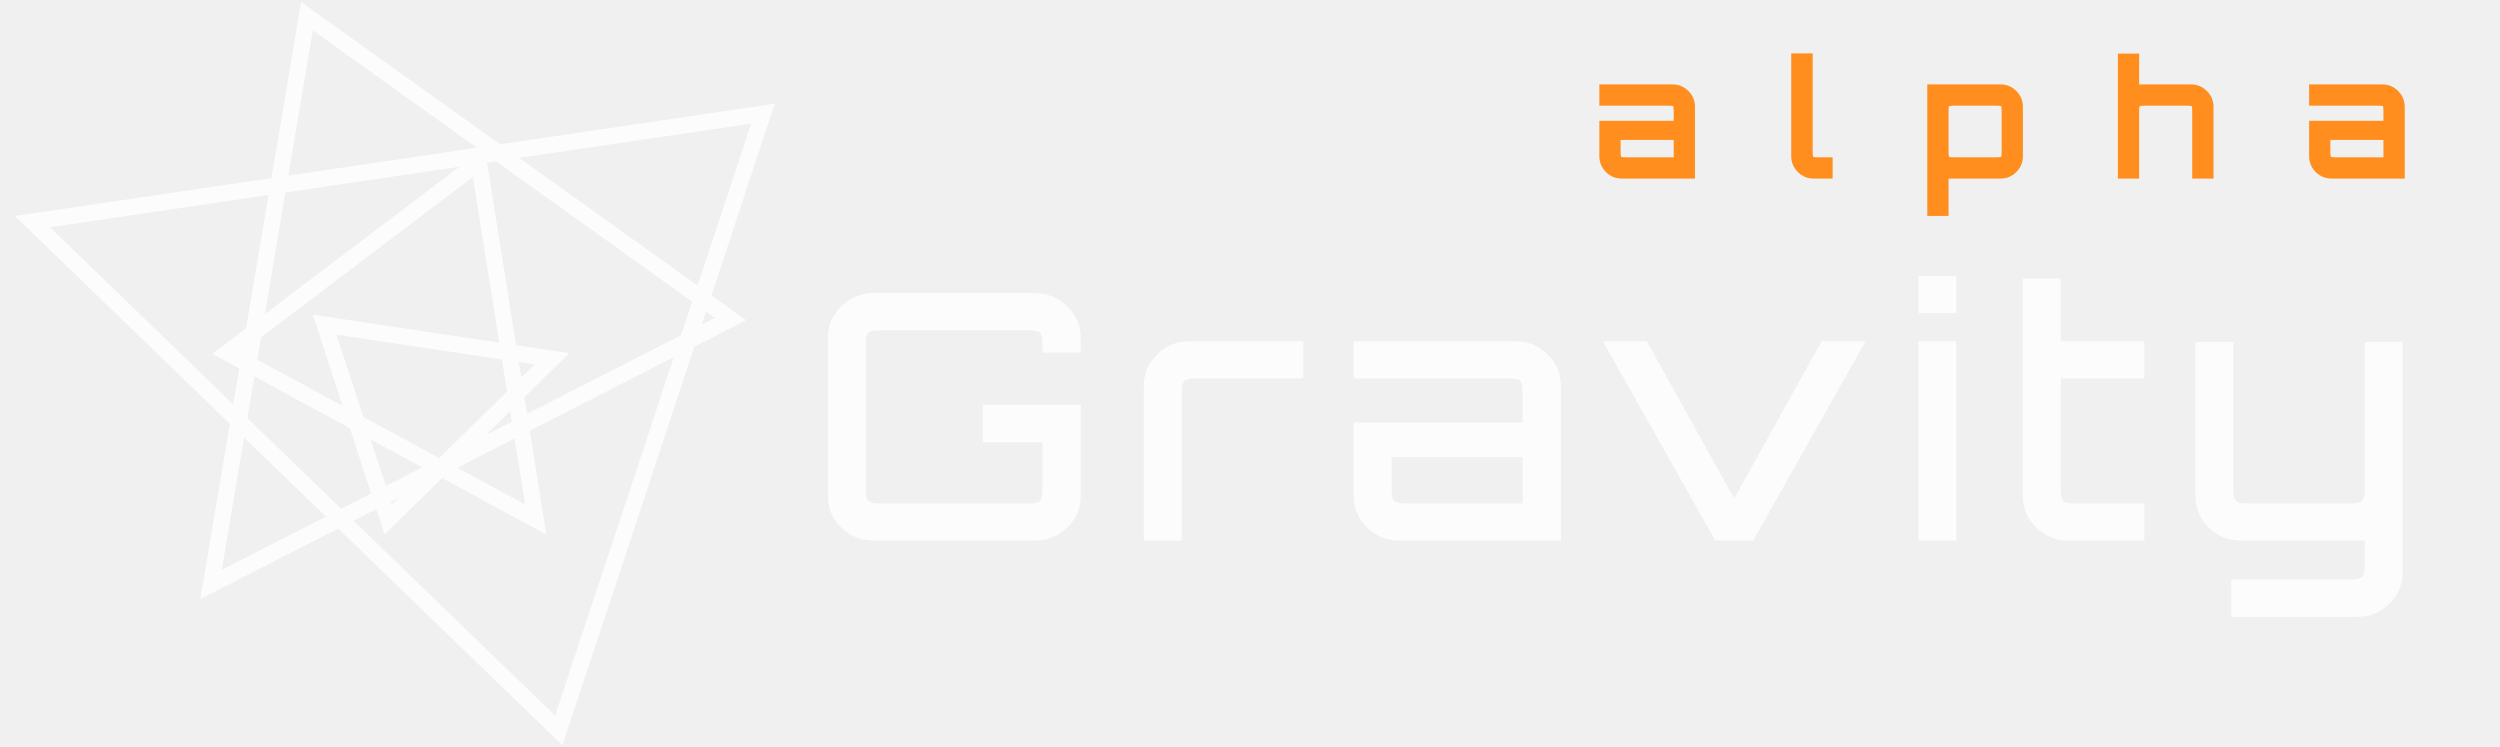
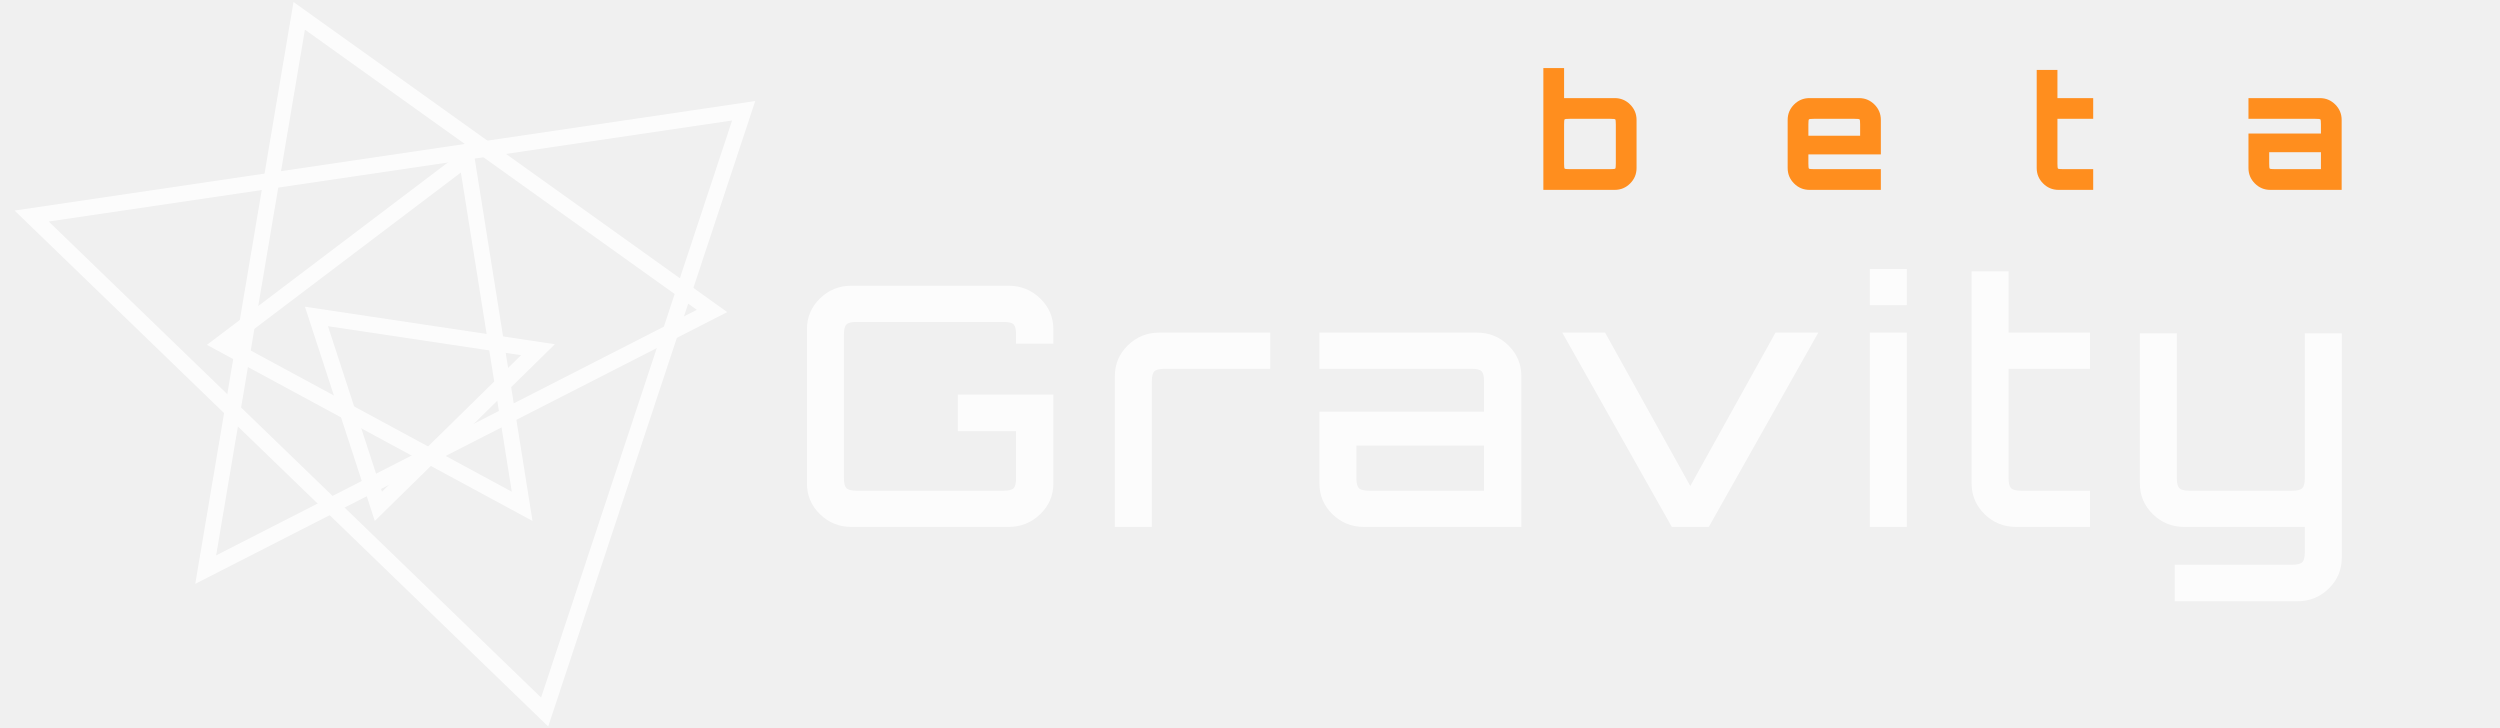
- <svg xmlns="http://www.w3.org/2000/svg" width="154px" height="46px" viewBox="0 0 154 46" version="1.1">
+ <svg xmlns="http://www.w3.org/2000/svg" width="158px" height="46px" viewBox="0 0 158 46" version="1.1">
  <g id="Page-1" stroke="none" stroke-width="1" fill="none" fill-rule="evenodd">
-     <g id="SuSy_Gravity_Main_Desktop" transform="translate(-59, -201)">
-       <g id="gravity_alpha" transform="translate(61, 202)">
+     <g id="SuSy_Gravity_Faucet" transform="translate(-48, -36)">
+       <g id="Group-5" transform="translate(50, 37)">
        <g id="Logo_Gravity_-Copy-3" opacity="0.823">
          <polygon id="Path" stroke="#FFFFFF" points="0 12.653 45 6 32.422 44" />
          <polygon id="Path" stroke="#FFFFFF" points="11 35 43 18.653 16.91 0" />
          <polygon id="Path" stroke="#FFFFFF" points="31 31 27.491 9 12 20.725" />
          <polygon id="Path" stroke="#FFFFFF" points="32 21.101 18 19 21.913 31" />
          <path d="M61.739,32.3 C62.518,32.3 63.185,32.032 63.74,31.496 C64.295,30.96 64.572,30.31 64.572,29.548 L64.572,23.939 L58.538,23.939 L58.538,26.246 L62.215,26.246 L62.215,29.231 C62.215,29.541 62.164,29.749 62.064,29.855 C61.963,29.961 61.746,30.014 61.415,30.014 L52.136,30.014 C51.819,30.014 51.606,29.961 51.498,29.855 C51.39,29.749 51.336,29.541 51.336,29.231 L51.336,20.128 C51.336,19.818 51.39,19.609 51.498,19.504 C51.606,19.398 51.819,19.345 52.136,19.345 L61.415,19.345 C61.746,19.345 61.963,19.398 62.064,19.504 C62.164,19.609 62.215,19.818 62.215,20.128 L62.215,20.721 L64.572,20.721 L64.572,19.811 C64.572,19.048 64.295,18.399 63.74,17.863 C63.185,17.327 62.518,17.058 61.739,17.058 L51.812,17.058 C51.033,17.058 50.37,17.327 49.822,17.863 C49.274,18.399 49,19.048 49,19.811 L49,29.548 C49,30.31 49.274,30.96 49.822,31.496 C50.37,32.032 51.033,32.3 51.812,32.3 L61.739,32.3 Z M70.795,32.3 L70.795,23.092 C70.795,22.781 70.849,22.573 70.957,22.467 C71.065,22.361 71.278,22.308 71.595,22.308 L78.278,22.308 L78.278,20.022 L71.27,20.022 C70.492,20.022 69.829,20.29 69.281,20.827 C68.733,21.363 68.459,22.012 68.459,22.774 L68.459,32.3 L70.795,32.3 Z M94.149,32.3 L94.149,22.774 C94.149,22.012 93.875,21.363 93.327,20.827 C92.779,20.29 92.116,20.022 91.337,20.022 L81.388,20.022 L81.388,22.308 L91.013,22.308 C91.33,22.308 91.539,22.361 91.64,22.467 C91.741,22.573 91.791,22.781 91.791,23.092 L91.791,25.018 L81.388,25.018 L81.388,29.548 C81.388,30.31 81.662,30.96 82.21,31.496 C82.758,32.032 83.421,32.3 84.2,32.3 L94.149,32.3 Z M91.791,30.014 L84.524,30.014 C84.207,30.014 83.994,29.961 83.886,29.855 C83.778,29.749 83.724,29.541 83.724,29.231 L83.724,27.156 L91.791,27.156 L91.791,30.014 Z M105.995,32.3 L112.915,20.022 L110.212,20.022 L104.826,29.718 L99.441,20.022 L96.737,20.022 L103.659,32.3 L105.995,32.3 Z M118.51,18.286 L118.51,16 L116.175,16 L116.175,18.286 L118.51,18.286 Z M118.51,32.3 L118.51,20.022 L116.175,20.022 L116.175,32.3 L118.51,32.3 Z M130.089,32.3 L130.089,30.014 L125.742,30.014 C125.425,30.014 125.212,29.961 125.104,29.855 C124.996,29.749 124.941,29.541 124.941,29.231 L124.941,22.308 L130.089,22.308 L130.089,20.022 L124.941,20.022 L124.941,16.148 L122.606,16.148 L122.606,29.548 C122.606,30.31 122.88,30.96 123.427,31.496 C123.975,32.032 124.639,32.3 125.418,32.3 L130.089,32.3 Z M143.188,37 C143.967,37 144.63,36.732 145.178,36.196 C145.726,35.659 146,35.01 146,34.248 L146,20.065 L143.664,20.065 L143.664,29.231 C143.664,29.541 143.61,29.749 143.502,29.855 C143.394,29.961 143.181,30.014 142.864,30.014 L136.375,30.014 C136.058,30.014 135.846,29.961 135.737,29.855 C135.629,29.749 135.575,29.541 135.575,29.231 L135.575,20.065 L133.24,20.065 L133.24,29.548 C133.24,30.31 133.513,30.96 134.061,31.496 C134.609,32.032 135.272,32.3 136.051,32.3 L143.664,32.3 L143.664,33.909 C143.664,34.22 143.61,34.428 143.502,34.534 C143.394,34.64 143.181,34.693 142.864,34.693 L135.446,34.693 L135.446,37 L143.188,37 Z" id="Shape" fill="#FFFFFF" fill-rule="nonzero" />
        </g>
-         <path d="M102.41,10 L102.41,5.58 C102.41,5.2 102.275,4.875 102.005,4.605 C101.735,4.335 101.41,4.2 101.03,4.2 L101.03,4.2 L96.52,4.2 L96.52,5.51 L100.75,5.51 C100.937,5.51 101.042,5.522 101.065,5.545 C101.088,5.568 101.1,5.673 101.1,5.86 L101.1,5.86 L101.1,6.44 L96.52,6.44 L96.52,8.62 C96.52,9 96.655,9.325 96.925,9.595 C97.195,9.865 97.52,10 97.9,10 L97.9,10 L102.41,10 Z M101.1,8.69 L98.18,8.69 C97.993,8.69 97.888,8.678 97.865,8.655 C97.842,8.632 97.83,8.527 97.83,8.34 L97.83,8.34 L97.83,7.62 L101.1,7.62 L101.1,8.69 Z M110.89,10 L110.89,8.69 L110,8.69 C109.82,8.69 109.718,8.678 109.695,8.655 C109.672,8.632 109.66,8.527 109.66,8.34 L109.66,8.34 L109.66,2.29 L108.34,2.29 L108.34,8.62 C108.34,9 108.475,9.325 108.745,9.595 C109.015,9.865 109.34,10 109.72,10 L109.72,10 L110.89,10 Z M118.031,12.3 L118.031,10 L121.231,10 C121.611,10 121.936,9.865 122.206,9.595 C122.476,9.325 122.611,9 122.611,8.62 L122.611,8.62 L122.611,5.58 C122.611,5.2 122.476,4.875 122.206,4.605 C121.936,4.335 121.611,4.2 121.231,4.2 L121.231,4.2 L116.721,4.2 L116.721,12.3 L118.031,12.3 Z M120.951,8.69 L118.381,8.69 C118.195,8.69 118.09,8.678 118.066,8.655 C118.043,8.632 118.031,8.527 118.031,8.34 L118.031,8.34 L118.031,5.86 C118.031,5.673 118.043,5.568 118.066,5.545 C118.09,5.522 118.195,5.51 118.381,5.51 L118.381,5.51 L120.951,5.51 C121.138,5.51 121.243,5.522 121.266,5.545 C121.29,5.568 121.301,5.673 121.301,5.86 L121.301,5.86 L121.301,8.34 C121.301,8.527 121.29,8.632 121.266,8.655 C121.243,8.678 121.138,8.69 120.951,8.69 L120.951,8.69 Z M129.771,10 L129.771,5.86 C129.771,5.673 129.783,5.568 129.806,5.545 C129.83,5.522 129.935,5.51 130.121,5.51 L130.121,5.51 L132.691,5.51 C132.878,5.51 132.983,5.522 133.006,5.545 C133.03,5.568 133.041,5.673 133.041,5.86 L133.041,5.86 L133.041,10 L134.351,10 L134.351,5.58 C134.351,5.2 134.215,4.875 133.941,4.605 C133.668,4.335 133.345,4.2 132.971,4.2 L132.971,4.2 L129.771,4.2 L129.771,2.3 L128.461,2.3 L128.461,10 L129.771,10 Z M146.131,10 L146.131,5.58 C146.131,5.2 145.996,4.875 145.726,4.605 C145.456,4.335 145.131,4.2 144.751,4.2 L144.751,4.2 L140.241,4.2 L140.241,5.51 L144.471,5.51 C144.658,5.51 144.763,5.522 144.786,5.545 C144.81,5.568 144.821,5.673 144.821,5.86 L144.821,5.86 L144.821,6.44 L140.241,6.44 L140.241,8.62 C140.241,9 140.376,9.325 140.646,9.595 C140.916,9.865 141.241,10 141.621,10 L141.621,10 L146.131,10 Z M144.821,8.69 L141.901,8.69 C141.715,8.69 141.61,8.678 141.586,8.655 C141.563,8.632 141.551,8.527 141.551,8.34 L141.551,8.34 L141.551,7.62 L144.821,7.62 L144.821,8.69 Z" id="alpha" fill="#FF8E1E" fill-rule="nonzero" />
+         <path d="M100.05,11 C100.43,11 100.755,10.865 101.025,10.595 C101.295,10.325 101.43,10 101.43,9.62 L101.43,9.62 L101.43,6.58 C101.43,6.2 101.295,5.875 101.025,5.605 C100.755,5.335 100.43,5.2 100.05,5.2 L100.05,5.2 L96.85,5.2 L96.85,3.3 L95.54,3.3 L95.54,11 L100.05,11 Z M99.77,9.69 L97.2,9.69 C97.013,9.69 96.908,9.678 96.885,9.655 C96.862,9.632 96.85,9.527 96.85,9.34 L96.85,9.34 L96.85,6.86 C96.85,6.673 96.862,6.568 96.885,6.545 C96.908,6.522 97.013,6.51 97.2,6.51 L97.2,6.51 L99.77,6.51 C99.957,6.51 100.062,6.522 100.085,6.545 C100.108,6.568 100.12,6.673 100.12,6.86 L100.12,6.86 L100.12,9.34 C100.12,9.527 100.108,9.632 100.085,9.655 C100.062,9.678 99.957,9.69 99.77,9.69 L99.77,9.69 Z M116.87,11 L116.87,9.69 L112.64,9.69 C112.453,9.69 112.348,9.678 112.325,9.655 C112.302,9.632 112.29,9.527 112.29,9.34 L112.29,9.34 L112.29,8.76 L116.87,8.76 L116.87,6.58 C116.87,6.2 116.735,5.875 116.465,5.605 C116.195,5.335 115.87,5.2 115.49,5.2 L115.49,5.2 L112.36,5.2 C111.98,5.2 111.655,5.335 111.385,5.605 C111.115,5.875 110.98,6.2 110.98,6.58 L110.98,6.58 L110.98,9.62 C110.98,10 111.115,10.325 111.385,10.595 C111.655,10.865 111.98,11 112.36,11 L112.36,11 L116.87,11 Z M115.56,7.58 L112.29,7.58 L112.29,6.86 C112.29,6.673 112.302,6.568 112.325,6.545 C112.348,6.522 112.453,6.51 112.64,6.51 L112.64,6.51 L115.21,6.51 C115.397,6.51 115.502,6.522 115.525,6.545 C115.548,6.568 115.56,6.673 115.56,6.86 L115.56,6.86 L115.56,7.58 Z M130.29,11 L130.29,9.69 L128.38,9.69 C128.193,9.69 128.088,9.678 128.065,9.655 C128.042,9.632 128.03,9.527 128.03,9.34 L128.03,9.34 L128.03,6.51 L130.29,6.51 L130.29,5.2 L128.03,5.2 L128.03,3.42 L126.72,3.42 L126.72,9.62 C126.72,10 126.855,10.325 127.125,10.595 C127.395,10.865 127.72,11 128.1,11 L128.1,11 L130.29,11 Z M145.993,11 L145.993,6.58 C145.993,6.2 145.858,5.875 145.588,5.605 C145.318,5.335 144.993,5.2 144.613,5.2 L144.613,5.2 L140.103,5.2 L140.103,6.51 L144.333,6.51 C144.519,6.51 144.624,6.522 144.648,6.545 C144.671,6.568 144.683,6.673 144.683,6.86 L144.683,6.86 L144.683,7.44 L140.103,7.44 L140.103,9.62 C140.103,10 140.238,10.325 140.508,10.595 C140.778,10.865 141.103,11 141.483,11 L141.483,11 L145.993,11 Z M144.683,9.69 L141.763,9.69 C141.576,9.69 141.471,9.678 141.448,9.655 C141.424,9.632 141.413,9.527 141.413,9.34 L141.413,9.34 L141.413,8.62 L144.683,8.62 L144.683,9.69 Z" id="beta" fill="#FF8E1E" fill-rule="nonzero" />
      </g>
    </g>
  </g>
</svg>
